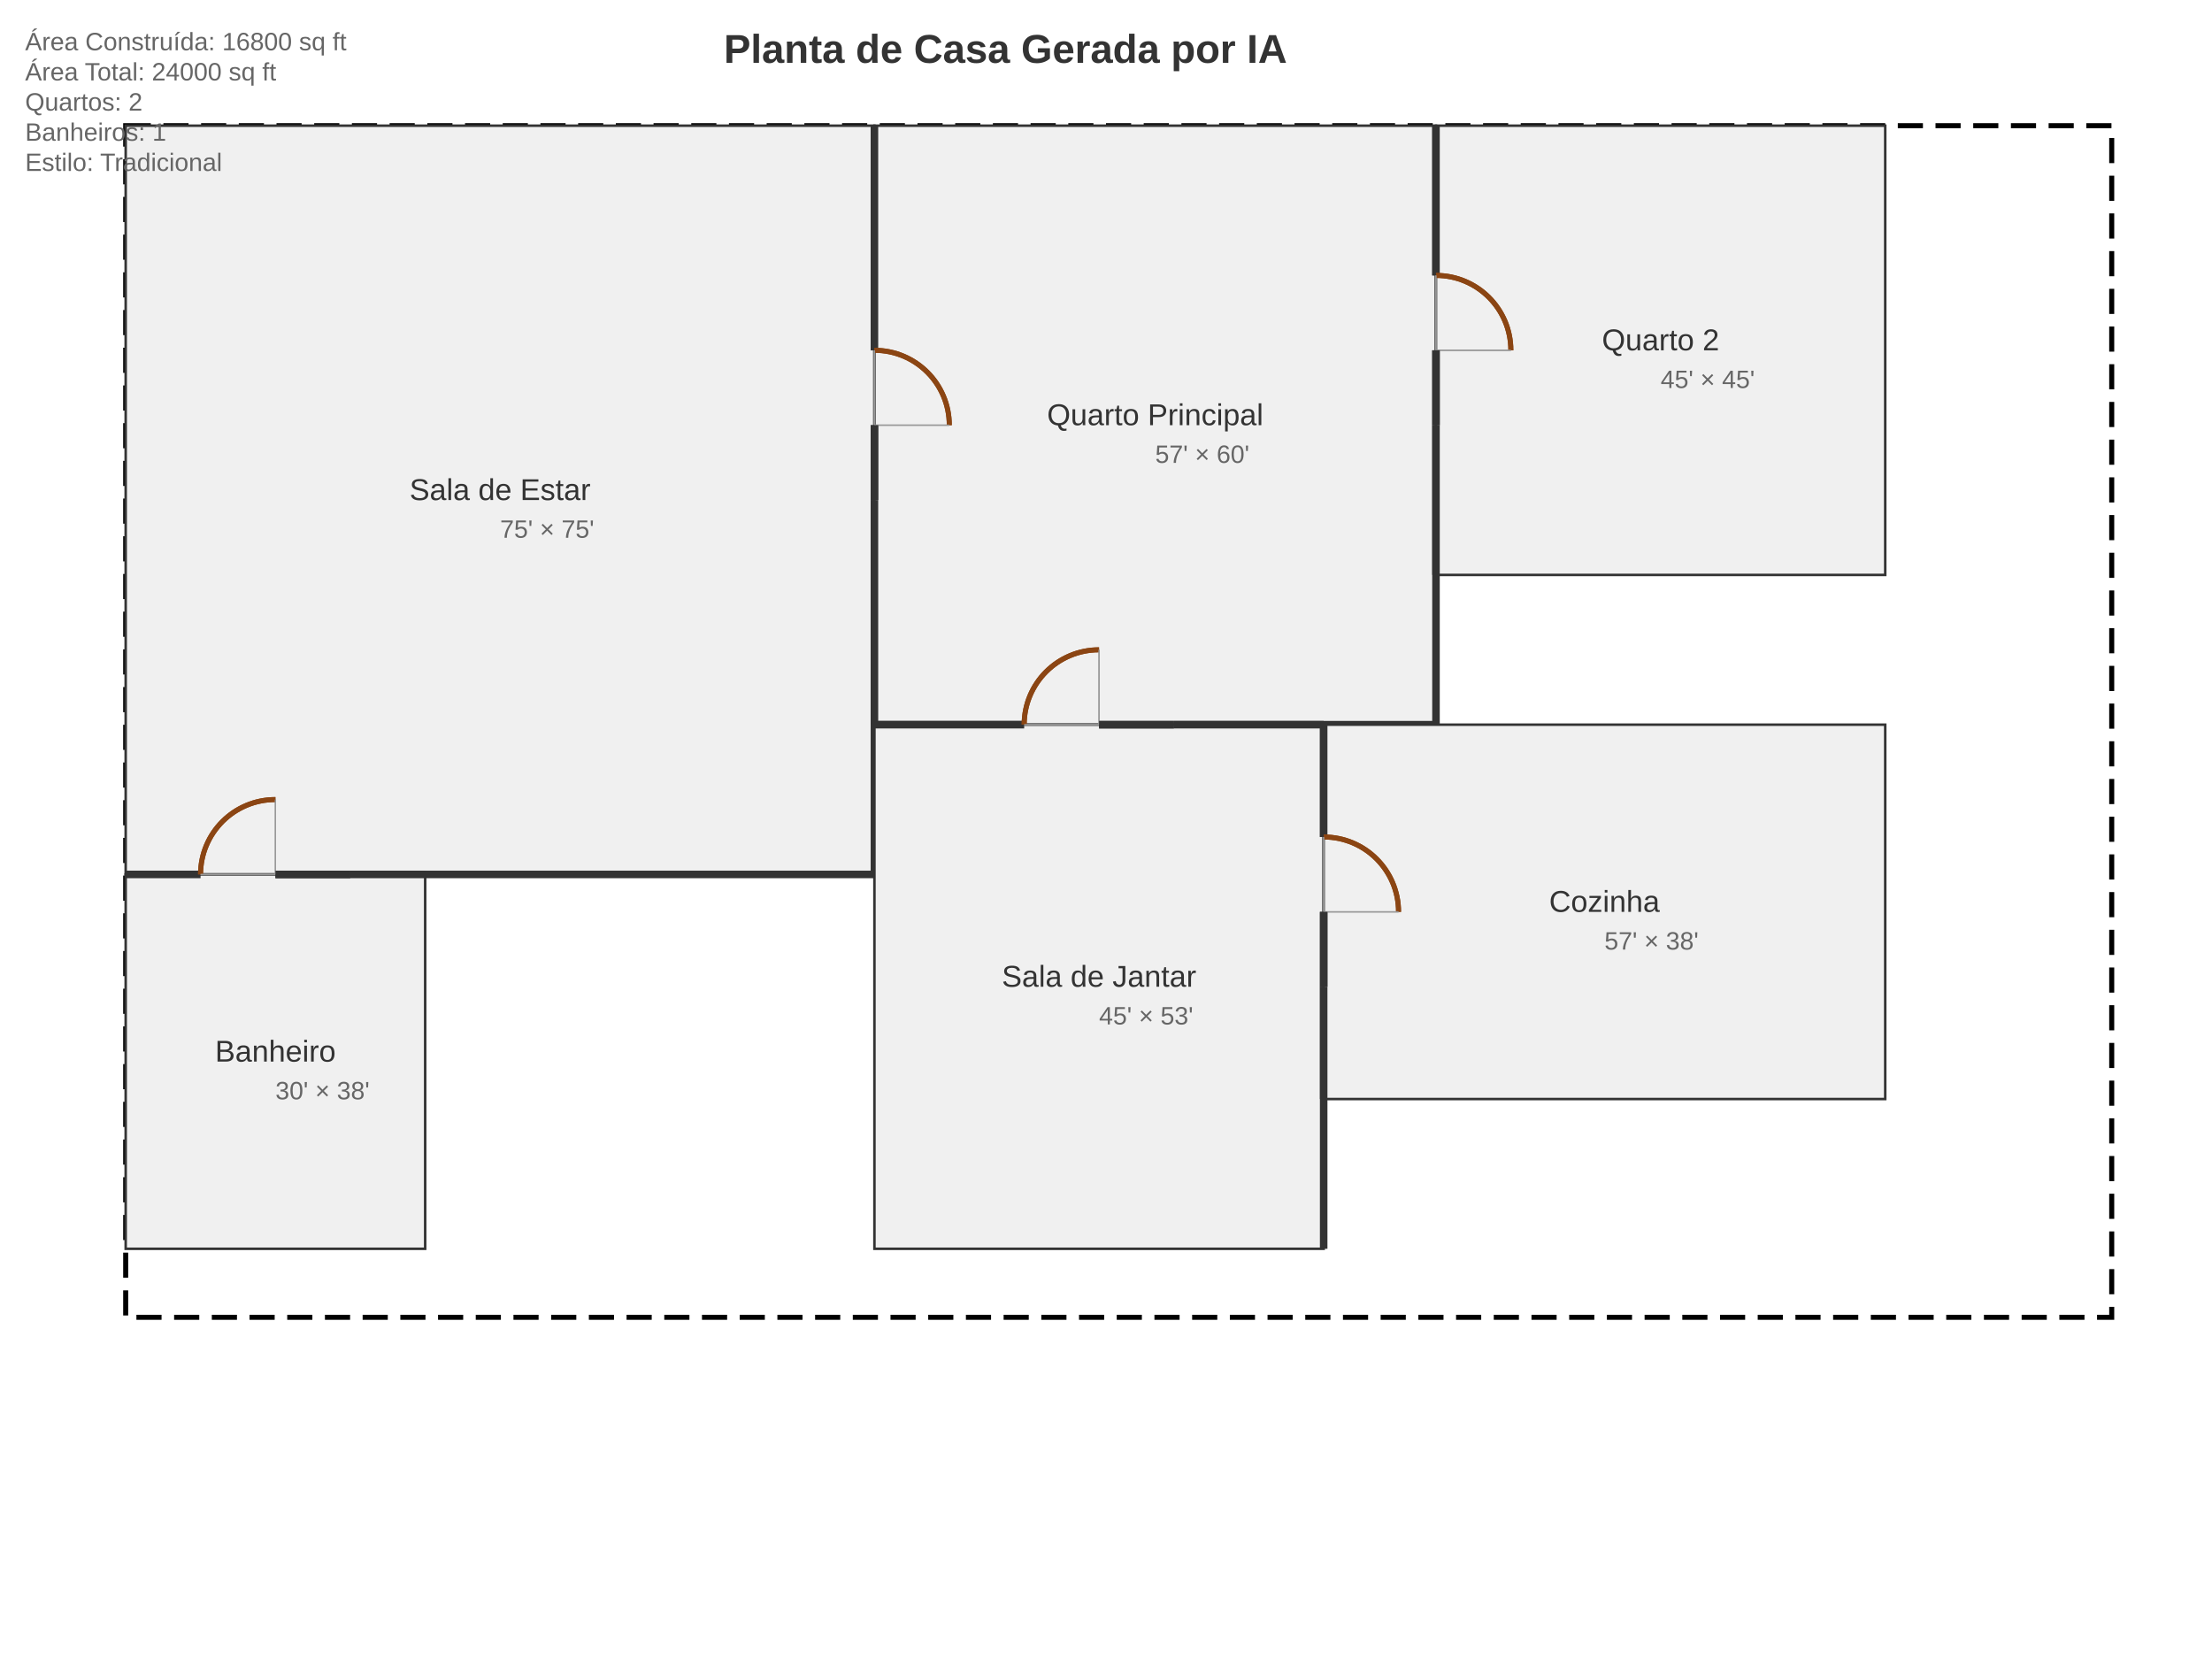
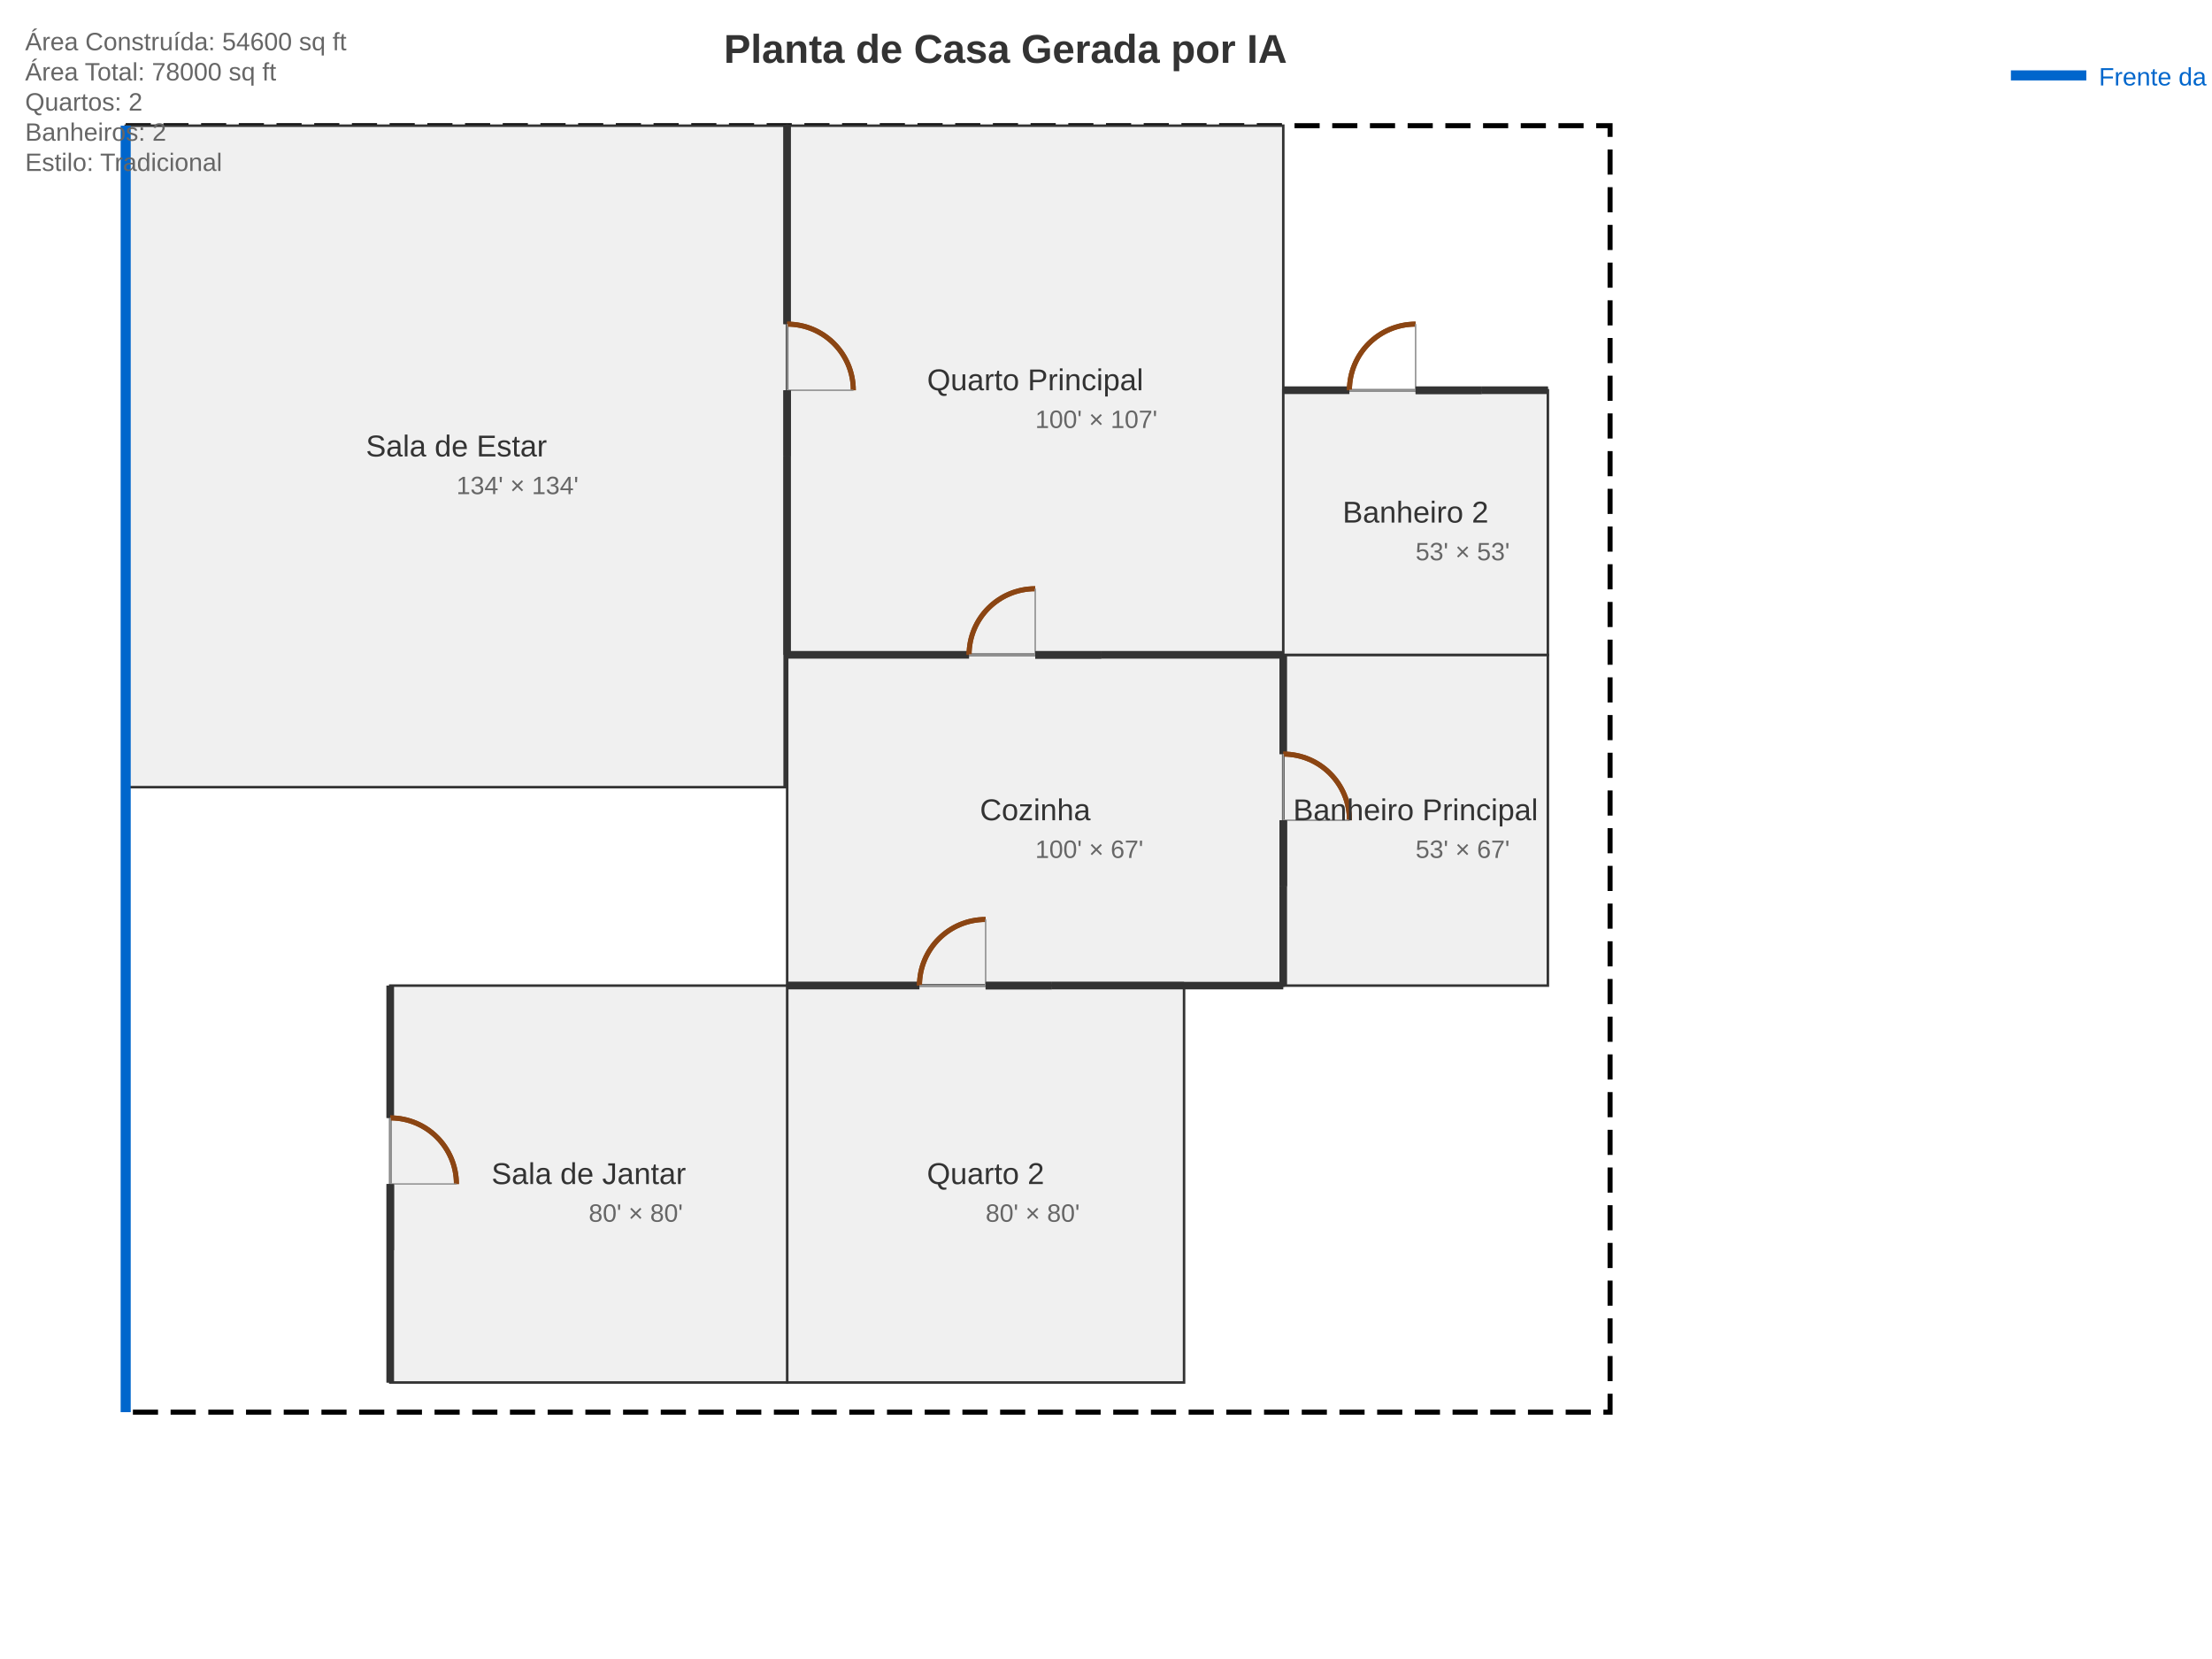
<svg xmlns="http://www.w3.org/2000/svg" width="880" height="660" viewBox="0 0 880 660">
  <style>
            .wall { fill: none; stroke: #333; stroke-width: 3; }
            .room-fill { fill: #f0f0f0; stroke: #333; stroke-width: 1; }
            .door { fill: none; stroke: #8B4513; stroke-width: 2; }
            .door-arc { fill: none; stroke: #8B4513; stroke-width: 2; }
            .door-opening { fill: none; stroke: #999; stroke-width: 0.5; }
            .window { fill: #87CEEB; stroke: #333; stroke-width: 1; }
            .room-label { font-family: Arial; font-size: 12px; text-anchor: middle; fill: #333; }
            .specs { font-family: Arial; font-size: 10px; fill: #666; }
            .terrain { fill: none; stroke: #000; stroke-width: 2; stroke-dasharray: 10,5; }
+             .front-line { fill: none; stroke: #0066cc; stroke-width: 2; stroke-dasharray: 5,5; }
+             .legend { font-family: Arial; font-size: 10px; fill: #0066cc; }
        </style>
  <rect x="0" y="0" width="880" height="660" fill="white" />
-   <rect x="50" y="50" width="790.104" height="474.062" class="terrain" />
-   <rect x="50.0" y="50.0" width="297.872" height="297.872" class="room-fill" />
-   <line x1="347.872" y1="50.0" x2="347.872" y2="139.362" class="wall" />
-   <line x1="347.872" y1="198.936" x2="347.872" y2="347.872" class="wall" />
-   <line x1="50.0" y1="347.872" x2="79.787" y2="347.872" class="wall" />
-   <line x1="139.362" y1="347.872" x2="347.872" y2="347.872" class="wall" />
-   <rect x="347.872" y="50.0" width="223.404" height="238.298" class="room-fill" />
-   <line x1="347.872" y1="50.0" x2="347.872" y2="139.362" class="wall" />
-   <line x1="347.872" y1="198.936" x2="347.872" y2="288.298" class="wall" />
-   <line x1="347.872" y1="288.298" x2="407.447" y2="288.298" class="wall" />
-   <line x1="467.021" y1="288.298" x2="571.277" y2="288.298" class="wall" />
-   <line x1="571.277" y1="50.0" x2="571.277" y2="109.574" class="wall" />
-   <line x1="571.277" y1="169.149" x2="571.277" y2="288.298" class="wall" />
-   <rect x="347.872" y="288.298" width="178.723" height="208.511" class="room-fill" />
-   <line x1="347.872" y1="288.298" x2="407.447" y2="288.298" class="wall" />
-   <line x1="467.021" y1="288.298" x2="526.596" y2="288.298" class="wall" />
-   <line x1="526.596" y1="288.298" x2="526.596" y2="332.979" class="wall" />
-   <line x1="526.596" y1="392.553" x2="526.596" y2="496.809" class="wall" />
-   <rect x="526.596" y="288.298" width="223.404" height="148.936" class="room-fill" />
-   <line x1="526.596" y1="288.298" x2="526.596" y2="332.979" class="wall" />
-   <line x1="526.596" y1="392.553" x2="526.596" y2="437.234" class="wall" />
-   <rect x="571.277" y="50.0" width="178.723" height="178.723" class="room-fill" />
-   <line x1="571.277" y1="50.0" x2="571.277" y2="109.574" class="wall" />
-   <line x1="571.277" y1="169.149" x2="571.277" y2="228.723" class="wall" />
-   <rect x="50.0" y="347.872" width="119.149" height="148.936" class="room-fill" />
-   <line x1="50.0" y1="347.872" x2="79.787" y2="347.872" class="wall" />
-   <line x1="139.362" y1="347.872" x2="169.149" y2="347.872" class="wall" />
-   <path d="M 347.872 139.362 A 29.787 29.787 0 0 1 377.66 169.149" class="door-arc" />
-   <line x1="347.872" y1="139.362" x2="347.872" y2="169.149" class="door-opening" />
-   <line x1="347.872" y1="169.149" x2="377.66" y2="169.149" class="door-opening" />
-   <line x1="347.872" y1="169.149" x2="347.872" y2="198.936" class="wall" />
-   <path d="M 79.787 347.872 A 29.787 29.787 0 0 1 109.574 318.085" class="door-arc" />
-   <line x1="79.787" y1="347.872" x2="109.574" y2="347.872" class="door-opening" />
-   <line x1="109.574" y1="347.872" x2="109.574" y2="318.085" class="door-opening" />
-   <line x1="109.574" y1="347.872" x2="139.362" y2="347.872" class="wall" />
-   <path d="M 347.872 139.362 A 29.787 29.787 0 0 1 377.66 169.149" class="door-arc" />
-   <line x1="347.872" y1="139.362" x2="347.872" y2="169.149" class="door-opening" />
-   <line x1="347.872" y1="169.149" x2="377.66" y2="169.149" class="door-opening" />
-   <line x1="347.872" y1="169.149" x2="347.872" y2="198.936" class="wall" />
-   <path d="M 407.447 288.298 A 29.787 29.787 0 0 1 437.234 258.511" class="door-arc" />
-   <line x1="407.447" y1="288.298" x2="437.234" y2="288.298" class="door-opening" />
-   <line x1="437.234" y1="288.298" x2="437.234" y2="258.511" class="door-opening" />
-   <line x1="437.234" y1="288.298" x2="467.021" y2="288.298" class="wall" />
-   <path d="M 571.277 109.574 A 29.787 29.787 0 0 1 601.064 139.362" class="door-arc" />
-   <line x1="571.277" y1="109.574" x2="571.277" y2="139.362" class="door-opening" />
-   <line x1="571.277" y1="139.362" x2="601.064" y2="139.362" class="door-opening" />
-   <line x1="571.277" y1="139.362" x2="571.277" y2="169.149" class="wall" />
-   <path d="M 407.447 288.298 A 29.787 29.787 0 0 1 437.234 258.511" class="door-arc" />
-   <line x1="407.447" y1="288.298" x2="437.234" y2="288.298" class="door-opening" />
-   <line x1="437.234" y1="288.298" x2="437.234" y2="258.511" class="door-opening" />
-   <line x1="437.234" y1="288.298" x2="467.021" y2="288.298" class="wall" />
-   <path d="M 526.596 332.979 A 29.787 29.787 0 0 1 556.383 362.766" class="door-arc" />
-   <line x1="526.596" y1="332.979" x2="526.596" y2="362.766" class="door-opening" />
-   <line x1="526.596" y1="362.766" x2="556.383" y2="362.766" class="door-opening" />
-   <line x1="526.596" y1="362.766" x2="526.596" y2="392.553" class="wall" />
-   <path d="M 526.596 332.979 A 29.787 29.787 0 0 1 556.383 362.766" class="door-arc" />
-   <line x1="526.596" y1="332.979" x2="526.596" y2="362.766" class="door-opening" />
-   <line x1="526.596" y1="362.766" x2="556.383" y2="362.766" class="door-opening" />
-   <line x1="526.596" y1="362.766" x2="526.596" y2="392.553" class="wall" />
-   <path d="M 571.277 109.574 A 29.787 29.787 0 0 1 601.064 139.362" class="door-arc" />
-   <line x1="571.277" y1="109.574" x2="571.277" y2="139.362" class="door-opening" />
-   <line x1="571.277" y1="139.362" x2="601.064" y2="139.362" class="door-opening" />
-   <line x1="571.277" y1="139.362" x2="571.277" y2="169.149" class="wall" />
-   <path d="M 79.787 347.872 A 29.787 29.787 0 0 1 109.574 318.085" class="door-arc" />
-   <line x1="79.787" y1="347.872" x2="109.574" y2="347.872" class="door-opening" />
-   <line x1="109.574" y1="347.872" x2="109.574" y2="318.085" class="door-opening" />
-   <line x1="109.574" y1="347.872" x2="139.362" y2="347.872" class="wall" />
-   <text x="198.936" y="198.936" class="room-label">Sala de Estar</text>
-   <text x="198.936" y="213.936" class="specs">75' × 75'</text>
-   <text x="459.574" y="169.149" class="room-label">Quarto Principal</text>
-   <text x="459.574" y="184.149" class="specs">57' × 60'</text>
-   <text x="437.234" y="392.553" class="room-label">Sala de Jantar</text>
-   <text x="437.234" y="407.553" class="specs">45' × 53'</text>
-   <text x="638.298" y="362.766" class="room-label">Cozinha</text>
-   <text x="638.298" y="377.766" class="specs">57' × 38'</text>
-   <text x="660.638" y="139.362" class="room-label">Quarto 2</text>
-   <text x="660.638" y="154.362" class="specs">45' × 45'</text>
-   <text x="109.574" y="422.34" class="room-label">Banheiro</text>
-   <text x="109.574" y="437.34" class="specs">30' × 38'</text>
-   <text x="10" y="20" class="specs">Área Construída: 16800 sq ft</text>
-   <text x="10" y="32" class="specs">Área Total: 24000 sq ft</text>
+   <rect x="50" y="50" width="590.537" height="511.799" class="terrain" />
+   <rect x="50.0" y="50.0" width="263.158" height="263.158" class="room-fill" />
+   <line x1="313.158" y1="50.0" x2="313.158" y2="128.947" class="wall" />
+   <line x1="313.158" y1="181.579" x2="313.158" y2="313.158" class="wall" />
+   <rect x="313.158" y="50.0" width="197.368" height="210.526" class="room-fill" />
+   <line x1="313.158" y1="50.0" x2="313.158" y2="128.947" class="wall" />
+   <line x1="313.158" y1="181.579" x2="313.158" y2="260.526" class="wall" />
+   <line x1="313.158" y1="260.526" x2="385.526" y2="260.526" class="wall" />
+   <line x1="438.158" y1="260.526" x2="510.526" y2="260.526" class="wall" />
+   <rect x="313.158" y="260.526" width="197.368" height="131.579" class="room-fill" />
+   <line x1="313.158" y1="260.526" x2="385.526" y2="260.526" class="wall" />
+   <line x1="438.158" y1="260.526" x2="510.526" y2="260.526" class="wall" />
+   <line x1="313.158" y1="392.105" x2="365.789" y2="392.105" class="wall" />
+   <line x1="418.421" y1="392.105" x2="510.526" y2="392.105" class="wall" />
+   <line x1="510.526" y1="260.526" x2="510.526" y2="300.0" class="wall" />
+   <line x1="510.526" y1="352.632" x2="510.526" y2="392.105" class="wall" />
+   <rect x="313.158" y="392.105" width="157.895" height="157.895" class="room-fill" />
+   <line x1="313.158" y1="392.105" x2="365.789" y2="392.105" class="wall" />
+   <line x1="418.421" y1="392.105" x2="471.053" y2="392.105" class="wall" />
+   <line x1="155.263" y1="392.105" x2="155.263" y2="444.737" class="wall" />
+   <line x1="155.263" y1="497.368" x2="155.263" y2="550.0" class="wall" />
+   <rect x="155.263" y="392.105" width="157.895" height="157.895" class="room-fill" />
+   <line x1="155.263" y1="392.105" x2="155.263" y2="444.737" class="wall" />
+   <line x1="155.263" y1="497.368" x2="155.263" y2="550.0" class="wall" />
+   <rect x="510.526" y="260.526" width="105.263" height="131.579" class="room-fill" />
+   <line x1="510.526" y1="260.526" x2="510.526" y2="300.0" class="wall" />
+   <line x1="510.526" y1="352.632" x2="510.526" y2="392.105" class="wall" />
+   <line x1="510.526" y1="155.263" x2="536.842" y2="155.263" class="wall" />
+   <line x1="589.474" y1="155.263" x2="615.789" y2="155.263" class="wall" />
+   <rect x="510.526" y="155.263" width="105.263" height="105.263" class="room-fill" />
+   <line x1="510.526" y1="155.263" x2="536.842" y2="155.263" class="wall" />
+   <line x1="589.474" y1="155.263" x2="615.789" y2="155.263" class="wall" />
+   <path d="M 313.158 128.947 A 26.316 26.316 0 0 1 339.474 155.263" class="door-arc" />
+   <line x1="313.158" y1="128.947" x2="313.158" y2="155.263" class="door-opening" />
+   <line x1="313.158" y1="155.263" x2="339.474" y2="155.263" class="door-opening" />
+   <line x1="313.158" y1="155.263" x2="313.158" y2="181.579" class="wall" />
+   <path d="M 313.158 128.947 A 26.316 26.316 0 0 1 339.474 155.263" class="door-arc" />
+   <line x1="313.158" y1="128.947" x2="313.158" y2="155.263" class="door-opening" />
+   <line x1="313.158" y1="155.263" x2="339.474" y2="155.263" class="door-opening" />
+   <line x1="313.158" y1="155.263" x2="313.158" y2="181.579" class="wall" />
+   <path d="M 385.526 260.526 A 26.316 26.316 0 0 1 411.842 234.211" class="door-arc" />
+   <line x1="385.526" y1="260.526" x2="411.842" y2="260.526" class="door-opening" />
+   <line x1="411.842" y1="260.526" x2="411.842" y2="234.211" class="door-opening" />
+   <line x1="411.842" y1="260.526" x2="438.158" y2="260.526" class="wall" />
+   <path d="M 385.526 260.526 A 26.316 26.316 0 0 1 411.842 234.211" class="door-arc" />
+   <line x1="385.526" y1="260.526" x2="411.842" y2="260.526" class="door-opening" />
+   <line x1="411.842" y1="260.526" x2="411.842" y2="234.211" class="door-opening" />
+   <line x1="411.842" y1="260.526" x2="438.158" y2="260.526" class="wall" />
+   <path d="M 365.789 392.105 A 26.316 26.316 0 0 1 392.105 365.789" class="door-arc" />
+   <line x1="365.789" y1="392.105" x2="392.105" y2="392.105" class="door-opening" />
+   <line x1="392.105" y1="392.105" x2="392.105" y2="365.789" class="door-opening" />
+   <line x1="392.105" y1="392.105" x2="418.421" y2="392.105" class="wall" />
+   <path d="M 510.526 300.0 A 26.316 26.316 0 0 1 536.842 326.316" class="door-arc" />
+   <line x1="510.526" y1="300.0" x2="510.526" y2="326.316" class="door-opening" />
+   <line x1="510.526" y1="326.316" x2="536.842" y2="326.316" class="door-opening" />
+   <line x1="510.526" y1="326.316" x2="510.526" y2="352.632" class="wall" />
+   <path d="M 365.789 392.105 A 26.316 26.316 0 0 1 392.105 365.789" class="door-arc" />
+   <line x1="365.789" y1="392.105" x2="392.105" y2="392.105" class="door-opening" />
+   <line x1="392.105" y1="392.105" x2="392.105" y2="365.789" class="door-opening" />
+   <line x1="392.105" y1="392.105" x2="418.421" y2="392.105" class="wall" />
+   <path d="M 155.263 444.737 A 26.316 26.316 0 0 1 181.579 471.053" class="door-arc" />
+   <line x1="155.263" y1="444.737" x2="155.263" y2="471.053" class="door-opening" />
+   <line x1="155.263" y1="471.053" x2="181.579" y2="471.053" class="door-opening" />
+   <line x1="155.263" y1="471.053" x2="155.263" y2="497.368" class="wall" />
+   <path d="M 155.263 444.737 A 26.316 26.316 0 0 1 181.579 471.053" class="door-arc" />
+   <line x1="155.263" y1="444.737" x2="155.263" y2="471.053" class="door-opening" />
+   <line x1="155.263" y1="471.053" x2="181.579" y2="471.053" class="door-opening" />
+   <line x1="155.263" y1="471.053" x2="155.263" y2="497.368" class="wall" />
+   <path d="M 510.526 300.0 A 26.316 26.316 0 0 1 536.842 326.316" class="door-arc" />
+   <line x1="510.526" y1="300.0" x2="510.526" y2="326.316" class="door-opening" />
+   <line x1="510.526" y1="326.316" x2="536.842" y2="326.316" class="door-opening" />
+   <line x1="510.526" y1="326.316" x2="510.526" y2="352.632" class="wall" />
+   <path d="M 536.842 155.263 A 26.316 26.316 0 0 1 563.158 128.947" class="door-arc" />
+   <line x1="536.842" y1="155.263" x2="563.158" y2="155.263" class="door-opening" />
+   <line x1="563.158" y1="155.263" x2="563.158" y2="128.947" class="door-opening" />
+   <line x1="563.158" y1="155.263" x2="589.474" y2="155.263" class="wall" />
+   <path d="M 536.842 155.263 A 26.316 26.316 0 0 1 563.158 128.947" class="door-arc" />
+   <line x1="536.842" y1="155.263" x2="563.158" y2="155.263" class="door-opening" />
+   <line x1="563.158" y1="155.263" x2="563.158" y2="128.947" class="door-opening" />
+   <line x1="563.158" y1="155.263" x2="589.474" y2="155.263" class="wall" />
+   <line x1="50" y1="50" x2="50" y2="561.799" style="stroke: #0066cc; stroke-width: 4;" />
+   <text x="181.579" y="181.579" class="room-label">Sala de Estar</text>
+   <text x="181.579" y="196.579" class="specs">134' × 134'</text>
+   <text x="411.842" y="155.263" class="room-label">Quarto Principal</text>
+   <text x="411.842" y="170.263" class="specs">100' × 107'</text>
+   <text x="411.842" y="326.316" class="room-label">Cozinha</text>
+   <text x="411.842" y="341.316" class="specs">100' × 67'</text>
+   <text x="392.105" y="471.053" class="room-label">Quarto 2</text>
+   <text x="392.105" y="486.053" class="specs">80' × 80'</text>
+   <text x="234.211" y="471.053" class="room-label">Sala de Jantar</text>
+   <text x="234.211" y="486.053" class="specs">80' × 80'</text>
+   <text x="563.158" y="326.316" class="room-label">Banheiro Principal</text>
+   <text x="563.158" y="341.316" class="specs">53' × 67'</text>
+   <text x="563.158" y="207.895" class="room-label">Banheiro 2</text>
+   <text x="563.158" y="222.895" class="specs">53' × 53'</text>
+   <text x="10" y="20" class="specs">Área Construída: 54600 sq ft</text>
+   <text x="10" y="32" class="specs">Área Total: 78000 sq ft</text>
  <text x="10" y="44" class="specs">Quartos: 2</text>
-   <text x="10" y="56" class="specs">Banheiros: 1</text>
+   <text x="10" y="56" class="specs">Banheiros: 2</text>
  <text x="10" y="68" class="specs">Estilo: Tradicional</text>
  <text x="400" y="25" style="font-family: Arial; font-size: 16px; font-weight: bold; text-anchor: middle; fill: #333;">Planta de Casa Gerada por IA</text>
+   <line x1="800" y1="30" x2="830" y2="30" style="stroke: #0066cc; stroke-width: 4;" />
+   <text x="835" y="34" class="legend">Frente da Casa</text>
</svg>
